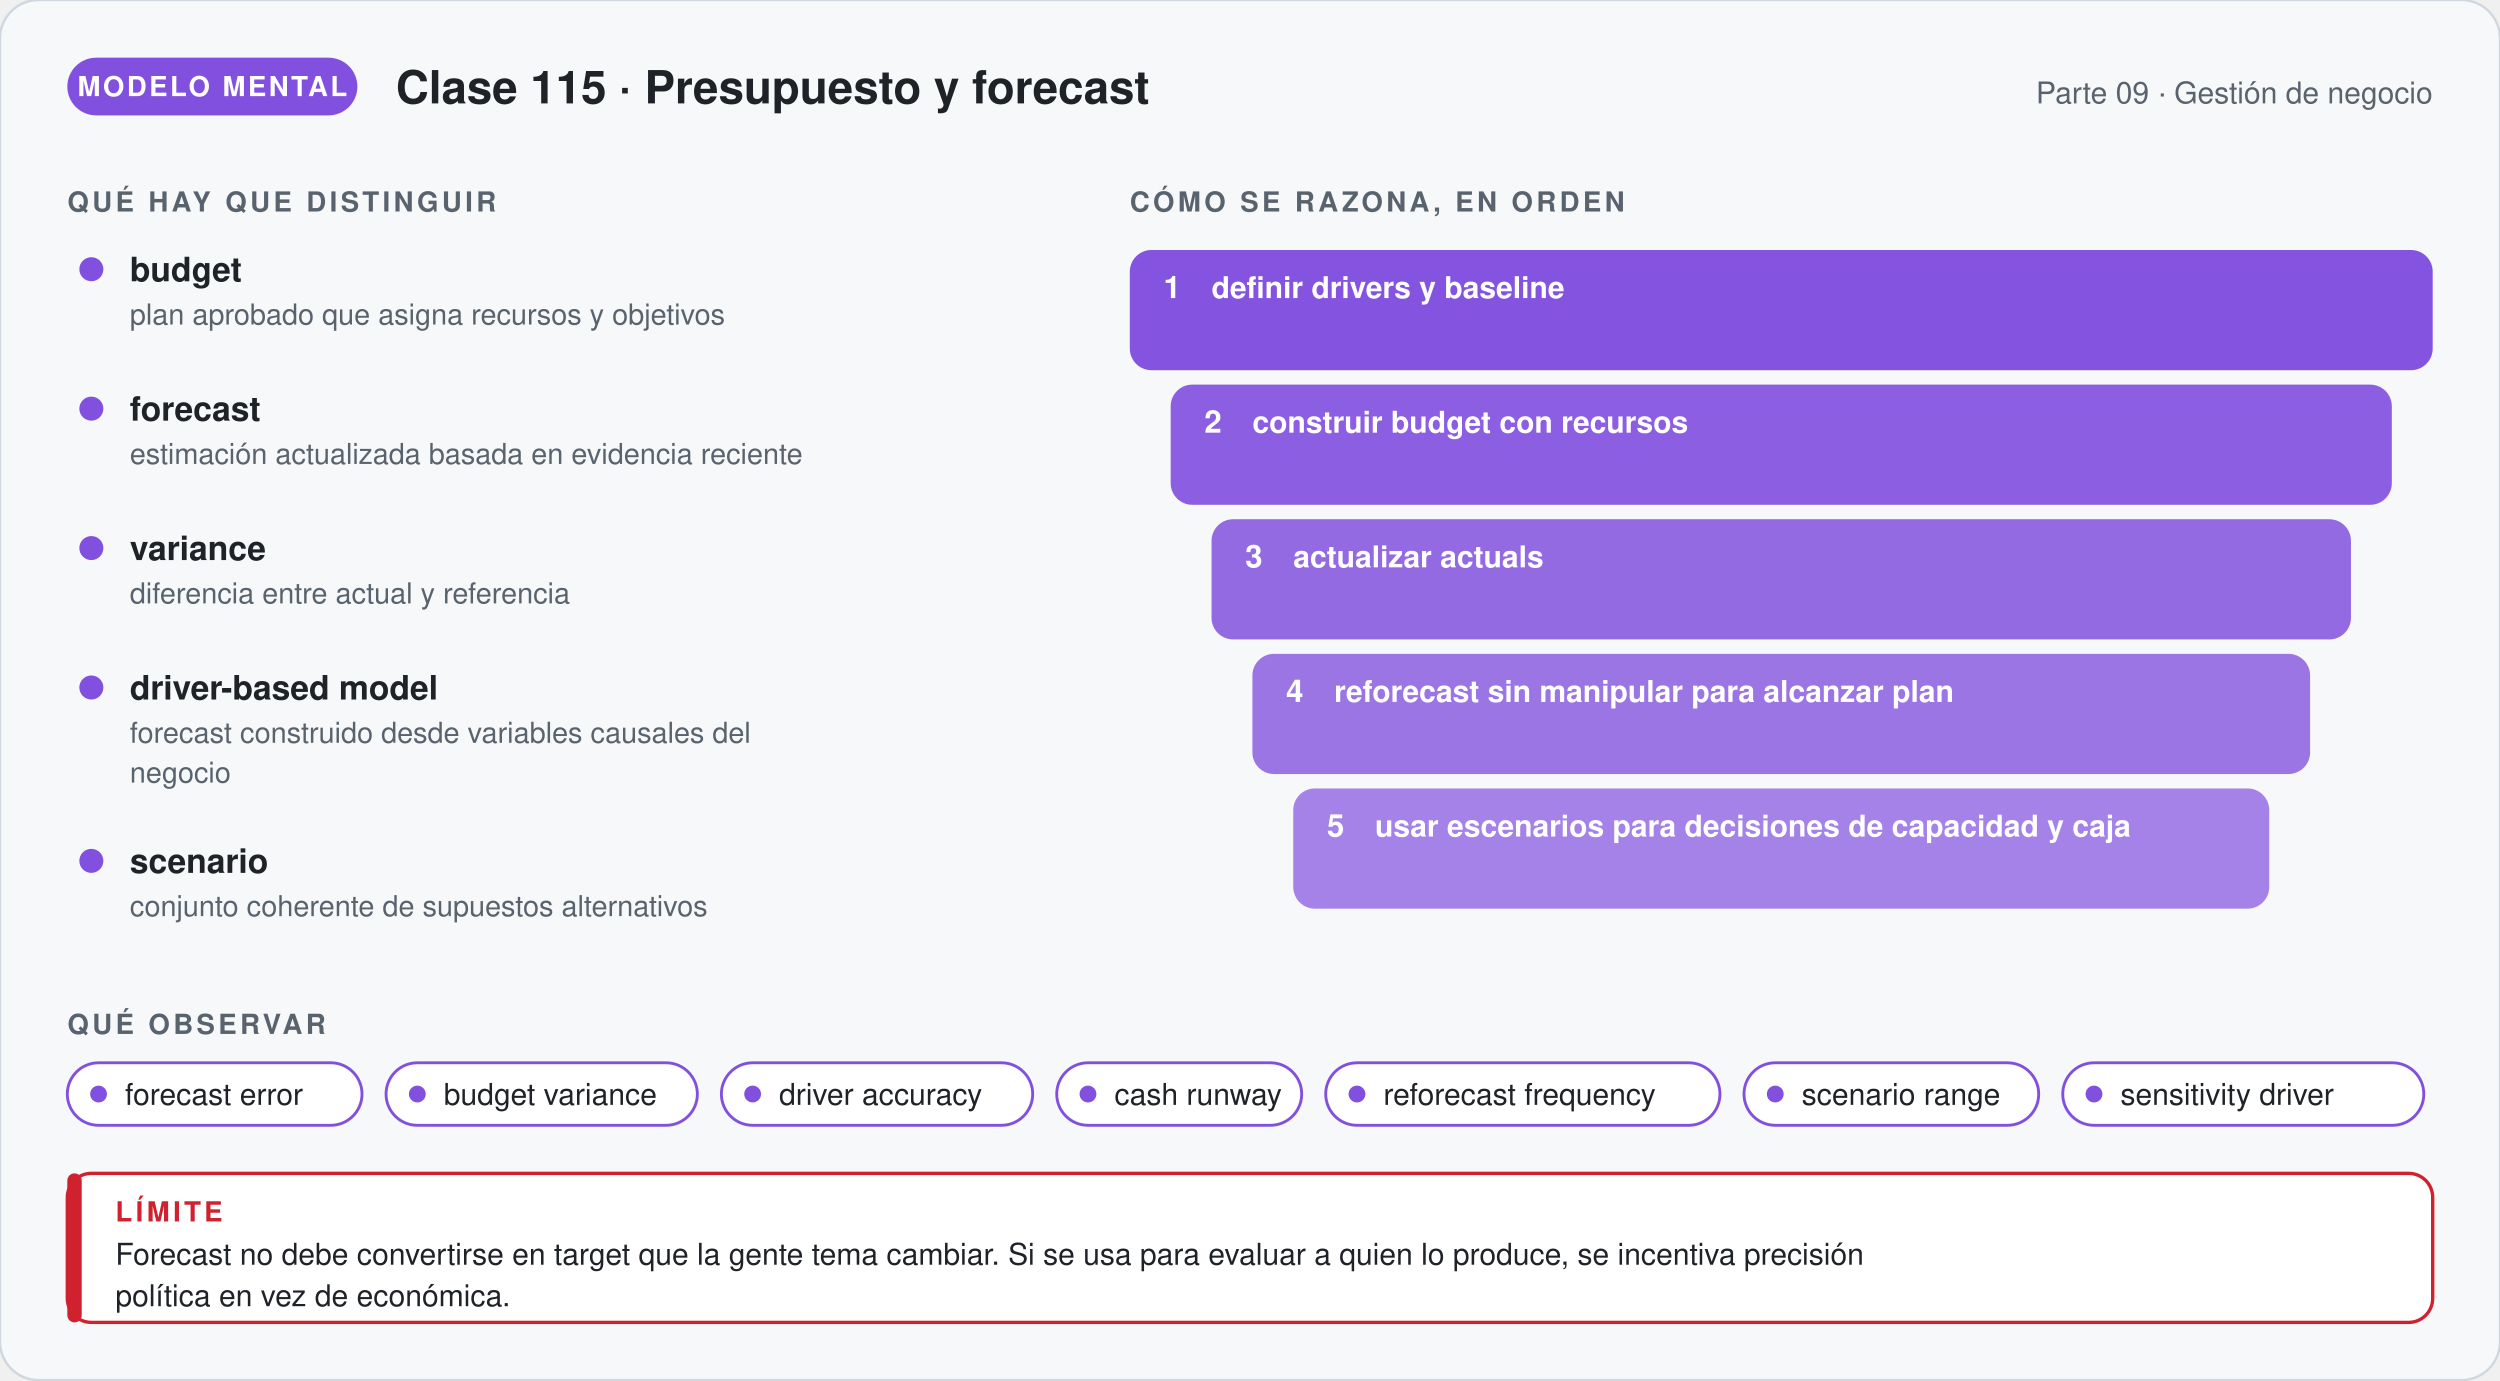
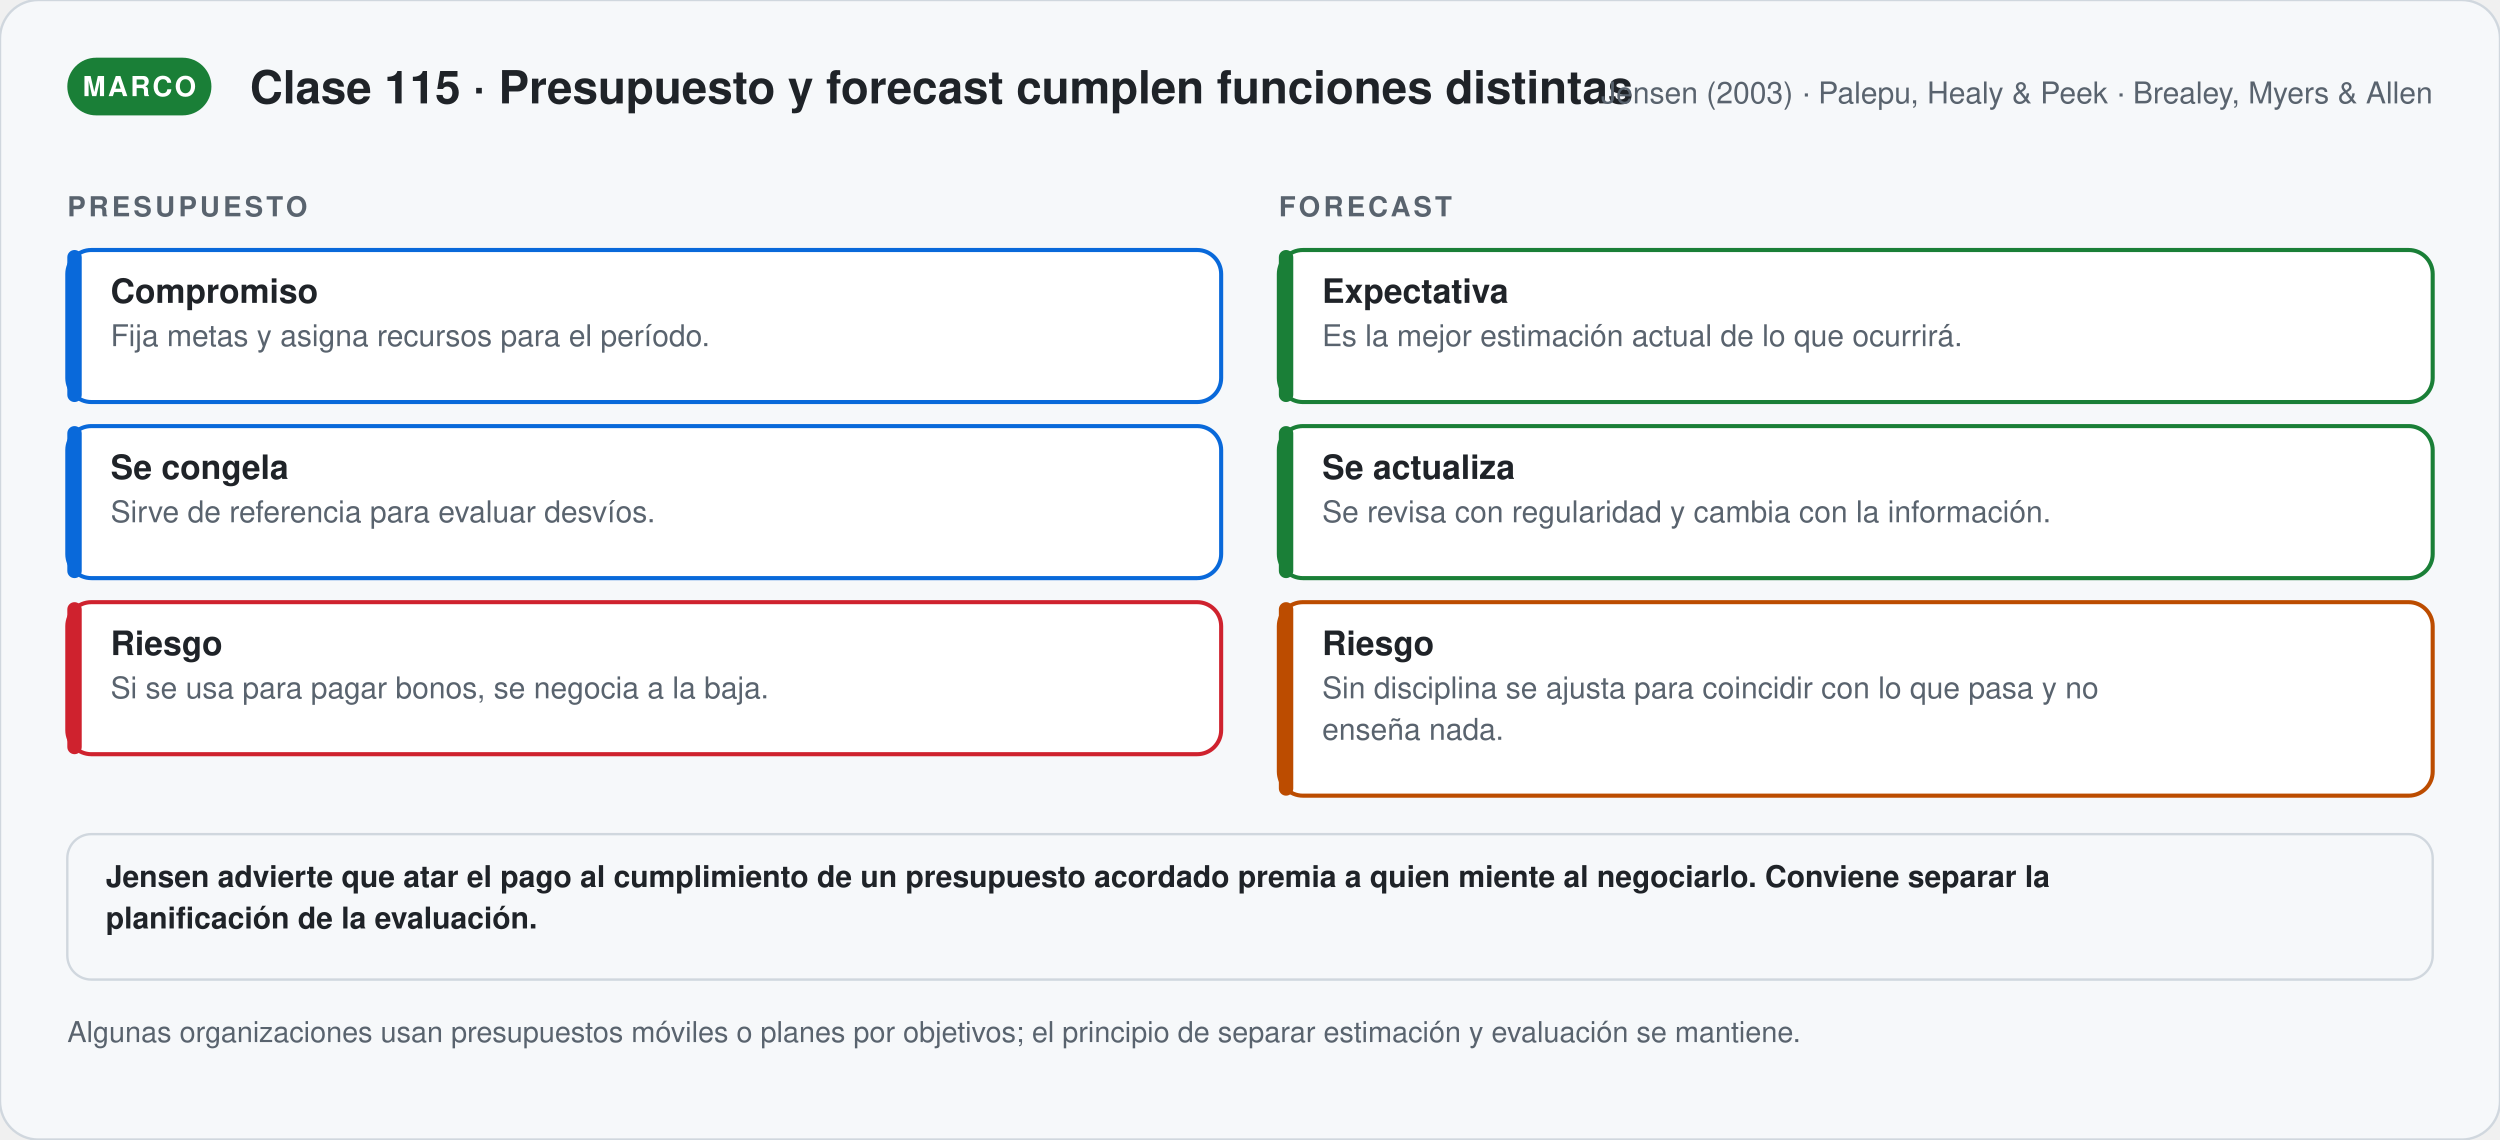
- <svg xmlns="http://www.w3.org/2000/svg" viewBox="0 0 1040 574.12" width="1040" role="img" aria-labelledby="t-g115 d-g115" font-family="'Segoe UI', 'Helvetica Neue', Helvetica, Arial, sans-serif">
+ <svg xmlns="http://www.w3.org/2000/svg" viewBox="0 0 1040 474.06" width="1040" role="img" aria-labelledby="t-s115 d-s115" font-family="'Segoe UI', 'Helvetica Neue', Helvetica, Arial, sans-serif">
  <defs>
-     <marker id="p-g115" viewBox="0 0 10 10" refX="8" refY="5" markerWidth="7" markerHeight="7" orient="auto">
+     <marker id="p-s115" viewBox="0 0 10 10" refX="8" refY="5" markerWidth="7" markerHeight="7" orient="auto">
      <path d="M1,1 L9,5 L1,9 Z" fill="#59636e" />
    </marker>
  </defs>
-   <rect width="1040" height="574.12" rx="16" fill="#f6f8fa" stroke="#d0d7de" />
-   <rect x="28" y="24" width="120.67" height="24" rx="12" fill="#8250df" />
-   <text x="88.335" y="40" font-size="11.5" font-weight="700" fill="#ffffff" text-anchor="middle" letter-spacing="1">MODELO MENTAL</text>
-   <text x="164.67" y="43" font-size="19" font-weight="700" fill="#1f2328" text-anchor="start">Clase 115 · Presupuesto y forecast</text>
-   <text x="1012" y="43" font-size="12.5" font-weight="400" fill="#59636e" text-anchor="end">Parte 09 · Gestión de negocio</text>
-   <text x="28" y="88" font-size="11.5" font-weight="700" fill="#59636e" text-anchor="start" letter-spacing="1.4">QUÉ HAY QUE DISTINGUIR</text>
-   <circle cx="38" cy="112" r="5" fill="#8250df" />
-   <text x="54" y="117" font-size="14" font-weight="700" fill="#1f2328" text-anchor="start">budget</text>
-   <text x="54" y="135" font-size="12" font-weight="400" fill="#59636e" text-anchor="start">plan aprobado que asigna recursos y objetivos</text>
-   <circle cx="38" cy="170" r="5" fill="#8250df" />
-   <text x="54" y="175" font-size="14" font-weight="700" fill="#1f2328" text-anchor="start">forecast</text>
-   <text x="54" y="193" font-size="12" font-weight="400" fill="#59636e" text-anchor="start">estimación actualizada basada en evidencia reciente</text>
-   <circle cx="38" cy="228" r="5" fill="#8250df" />
-   <text x="54" y="233" font-size="14" font-weight="700" fill="#1f2328" text-anchor="start">variance</text>
-   <text x="54" y="251" font-size="12" font-weight="400" fill="#59636e" text-anchor="start">diferencia entre actual y referencia</text>
-   <circle cx="38" cy="286" r="5" fill="#8250df" />
-   <text x="54" y="291" font-size="14" font-weight="700" fill="#1f2328" text-anchor="start">driver-based model</text>
-   <text x="54" y="309" font-size="12" font-weight="400" fill="#59636e" text-anchor="start">forecast construido desde variables causales del</text>
-   <text x="54" y="325.56" font-size="12" font-weight="400" fill="#59636e" text-anchor="start">negocio</text>
-   <circle cx="38" cy="358.12" r="5" fill="#8250df" />
-   <text x="54" y="363.12" font-size="14" font-weight="700" fill="#1f2328" text-anchor="start">scenario</text>
-   <text x="54" y="381.12" font-size="12" font-weight="400" fill="#59636e" text-anchor="start">conjunto coherente de supuestos alternativos</text>
-   <text x="470" y="88" font-size="11.5" font-weight="700" fill="#59636e" text-anchor="start" letter-spacing="1.4">CÓMO SE RAZONA, EN ORDEN</text>
-   <rect x="470" y="104" width="542" height="50" rx="9" fill="#8250df" stroke="#8250df" stroke-width="0" fill-opacity="0.98" />
-   <text x="484" y="124" font-size="13" font-weight="800" fill="#ffffff" text-anchor="start">1</text>
-   <text x="504" y="124" font-size="12.5" font-weight="600" fill="#ffffff" text-anchor="start">definir drivers y baseline</text>
-   <rect x="487" y="160" width="508" height="50" rx="9" fill="#8250df" stroke="#8250df" stroke-width="0" fill-opacity="0.91" />
-   <text x="501" y="180" font-size="13" font-weight="800" fill="#ffffff" text-anchor="start">2</text>
-   <text x="521" y="180" font-size="12.5" font-weight="600" fill="#ffffff" text-anchor="start">construir budget con recursos</text>
-   <rect x="504" y="216" width="474" height="50" rx="9" fill="#8250df" stroke="#8250df" stroke-width="0" fill-opacity="0.84" />
-   <text x="518" y="236" font-size="13" font-weight="800" fill="#ffffff" text-anchor="start">3</text>
-   <text x="538" y="236" font-size="12.5" font-weight="600" fill="#ffffff" text-anchor="start">actualizar actuals</text>
-   <rect x="521" y="272" width="440" height="50" rx="9" fill="#8250df" stroke="#8250df" stroke-width="0" fill-opacity="0.77" />
-   <text x="535" y="292" font-size="13" font-weight="800" fill="#ffffff" text-anchor="start">4</text>
-   <text x="555" y="292" font-size="12.5" font-weight="600" fill="#ffffff" text-anchor="start">reforecast sin manipular para alcanzar plan</text>
-   <rect x="538" y="328" width="406" height="50" rx="9" fill="#8250df" stroke="#8250df" stroke-width="0" fill-opacity="0.7" />
-   <text x="552" y="348" font-size="13" font-weight="800" fill="#ffffff" text-anchor="start">5</text>
-   <text x="572" y="348" font-size="12.5" font-weight="600" fill="#ffffff" text-anchor="start">usar escenarios para decisiones de capacidad y caja</text>
-   <text x="28" y="430.12" font-size="11.5" font-weight="700" fill="#59636e" text-anchor="start" letter-spacing="1.4">QUÉ OBSERVAR</text>
-   <rect x="28" y="442.12" width="122.6" height="26" rx="13" fill="#ffffff" stroke="#8250df" stroke-width="1.2" />
-   <circle cx="41" cy="455.12" r="3.5" fill="#8250df" />
-   <text x="52" y="459.62" font-size="12.5" font-weight="400" fill="#1f2328" text-anchor="start">forecast error</text>
-   <rect x="160.6" y="442.12" width="129.5" height="26" rx="13" fill="#ffffff" stroke="#8250df" stroke-width="1.2" />
-   <circle cx="173.6" cy="455.12" r="3.5" fill="#8250df" />
-   <text x="184.6" y="459.62" font-size="12.5" font-weight="400" fill="#1f2328" text-anchor="start">budget variance</text>
-   <rect x="300.1" y="442.12" width="129.5" height="26" rx="13" fill="#ffffff" stroke="#8250df" stroke-width="1.2" />
-   <circle cx="313.1" cy="455.12" r="3.5" fill="#8250df" />
-   <text x="324.1" y="459.62" font-size="12.5" font-weight="400" fill="#1f2328" text-anchor="start">driver accuracy</text>
-   <rect x="439.6" y="442.12" width="101.9" height="26" rx="13" fill="#ffffff" stroke="#8250df" stroke-width="1.2" />
-   <circle cx="452.6" cy="455.12" r="3.5" fill="#8250df" />
-   <text x="463.6" y="459.62" font-size="12.5" font-weight="400" fill="#1f2328" text-anchor="start">cash runway</text>
-   <rect x="551.5" y="442.12" width="164" height="26" rx="13" fill="#ffffff" stroke="#8250df" stroke-width="1.2" />
-   <circle cx="564.5" cy="455.12" r="3.5" fill="#8250df" />
-   <text x="575.5" y="459.62" font-size="12.5" font-weight="400" fill="#1f2328" text-anchor="start">reforecast frequency</text>
-   <rect x="725.5" y="442.12" width="122.6" height="26" rx="13" fill="#ffffff" stroke="#8250df" stroke-width="1.2" />
-   <circle cx="738.5" cy="455.12" r="3.5" fill="#8250df" />
-   <text x="749.5" y="459.62" font-size="12.5" font-weight="400" fill="#1f2328" text-anchor="start">scenario range</text>
-   <rect x="858.1" y="442.12" width="150.2" height="26" rx="13" fill="#ffffff" stroke="#8250df" stroke-width="1.2" />
-   <circle cx="871.1" cy="455.12" r="3.5" fill="#8250df" />
-   <text x="882.1" y="459.62" font-size="12.5" font-weight="400" fill="#1f2328" text-anchor="start">sensitivity driver</text>
-   <rect x="28" y="488.12" width="984" height="62" rx="10" fill="#ffffff" stroke="#cf222e" stroke-width="1.4" />
-   <rect x="28" y="488.12" width="6" height="62" rx="3" fill="#cf222e" />
-   <text x="48" y="508.12" font-size="11.5" font-weight="700" fill="#cf222e" text-anchor="start" letter-spacing="1.4">LÍMITE</text>
-   <text x="48" y="526.12" font-size="12.5" font-weight="400" fill="#1f2328" text-anchor="start">Forecast no debe convertirse en target que la gente tema cambiar. Si se usa para evaluar a quien lo produce, se incentiva precisión</text>
-   <text x="48" y="543.37" font-size="12.5" font-weight="400" fill="#1f2328" text-anchor="start">política en vez de económica.</text>
+   <rect width="1040" height="474.06" rx="16" fill="#f6f8fa" stroke="#d0d7de" />
+   <rect x="28" y="24" width="59.95" height="24" rx="12" fill="#1a7f37" />
+   <text x="57.975" y="40" font-size="11.5" font-weight="700" fill="#ffffff" text-anchor="middle" letter-spacing="1">MARCO</text>
+   <text x="103.95" y="43" font-size="19" font-weight="700" fill="#1f2328" text-anchor="start">Clase 115 · Presupuesto y forecast cumplen funciones distintas</text>
+   <text x="1012" y="43" font-size="12.5" font-weight="400" fill="#59636e" text-anchor="end">Jensen (2003) · Palepu, Healy &amp; Peek · Brealey, Myers &amp; Allen</text>
+   <text x="28" y="90" font-size="11.5" font-weight="700" fill="#59636e" text-anchor="start" letter-spacing="1.4">PRESUPUESTO</text>
+   <rect x="28" y="104" width="480" height="63.25" rx="10" fill="#ffffff" stroke="#0969da" stroke-width="1.7" />
+   <rect x="28.0" y="104" width="6" height="63.25" rx="3" fill="#0969da" />
+   <text x="46" y="126" font-size="14" font-weight="700" fill="#1f2328" text-anchor="start">Compromiso</text>
+   <text x="46" y="144" font-size="12.5" font-weight="400" fill="#59636e" text-anchor="start">Fija metas y asigna recursos para el período.</text>
+   <rect x="28" y="177.25" width="480" height="63.25" rx="10" fill="#ffffff" stroke="#0969da" stroke-width="1.7" />
+   <rect x="28.0" y="177.25" width="6" height="63.25" rx="3" fill="#0969da" />
+   <text x="46" y="199.25" font-size="14" font-weight="700" fill="#1f2328" text-anchor="start">Se congela</text>
+   <text x="46" y="217.25" font-size="12.5" font-weight="400" fill="#59636e" text-anchor="start">Sirve de referencia para evaluar desvíos.</text>
+   <rect x="28" y="250.5" width="480" height="63.25" rx="10" fill="#ffffff" stroke="#cf222e" stroke-width="1.7" />
+   <rect x="28.0" y="250.5" width="6" height="63.25" rx="3" fill="#cf222e" />
+   <text x="46" y="272.5" font-size="14" font-weight="700" fill="#1f2328" text-anchor="start">Riesgo</text>
+   <text x="46" y="290.5" font-size="12.5" font-weight="400" fill="#59636e" text-anchor="start">Si se usa para pagar bonos, se negocia a la baja.</text>
+   <text x="532" y="90" font-size="11.5" font-weight="700" fill="#59636e" text-anchor="start" letter-spacing="1.4">FORECAST</text>
+   <rect x="532" y="104" width="480" height="63.25" rx="10" fill="#ffffff" stroke="#1a7f37" stroke-width="1.7" />
+   <rect x="532.0" y="104" width="6" height="63.25" rx="3" fill="#1a7f37" />
+   <text x="550" y="126" font-size="14" font-weight="700" fill="#1f2328" text-anchor="start">Expectativa</text>
+   <text x="550" y="144" font-size="12.5" font-weight="400" fill="#59636e" text-anchor="start">Es la mejor estimación actual de lo que ocurrirá.</text>
+   <rect x="532" y="177.25" width="480" height="63.25" rx="10" fill="#ffffff" stroke="#1a7f37" stroke-width="1.7" />
+   <rect x="532.0" y="177.25" width="6" height="63.25" rx="3" fill="#1a7f37" />
+   <text x="550" y="199.25" font-size="14" font-weight="700" fill="#1f2328" text-anchor="start">Se actualiza</text>
+   <text x="550" y="217.25" font-size="12.5" font-weight="400" fill="#59636e" text-anchor="start">Se revisa con regularidad y cambia con la información.</text>
+   <rect x="532" y="250.5" width="480" height="80.5" rx="10" fill="#ffffff" stroke="#bc4c00" stroke-width="1.7" />
+   <rect x="532.0" y="250.5" width="6" height="80.5" rx="3" fill="#bc4c00" />
+   <text x="550" y="272.5" font-size="14" font-weight="700" fill="#1f2328" text-anchor="start">Riesgo</text>
+   <text x="550" y="290.5" font-size="12.5" font-weight="400" fill="#59636e" text-anchor="start">Sin disciplina se ajusta para coincidir con lo que pasa y no</text>
+   <text x="550" y="307.75" font-size="12.5" font-weight="400" fill="#59636e" text-anchor="start">enseña nada.</text>
+   <rect x="28" y="347" width="984" height="60.5" rx="10" fill="#f6f8fa" stroke="#d0d7de" stroke-width="1" />
+   <text x="44" y="369" font-size="12.5" font-weight="600" fill="#1f2328" text-anchor="start">Jensen advierte que atar el pago al cumplimiento de un presupuesto acordado premia a quien miente al negociarlo. Conviene separar la</text>
+   <text x="44" y="386.25" font-size="12.5" font-weight="600" fill="#1f2328" text-anchor="start">planificación de la evaluación.</text>
+   <text x="28" y="433.5" font-size="12" font-weight="400" fill="#59636e" text-anchor="start">Algunas organizaciones usan presupuestos móviles o planes por objetivos; el principio de separar estimación y evaluación se mantiene.</text>
</svg>
